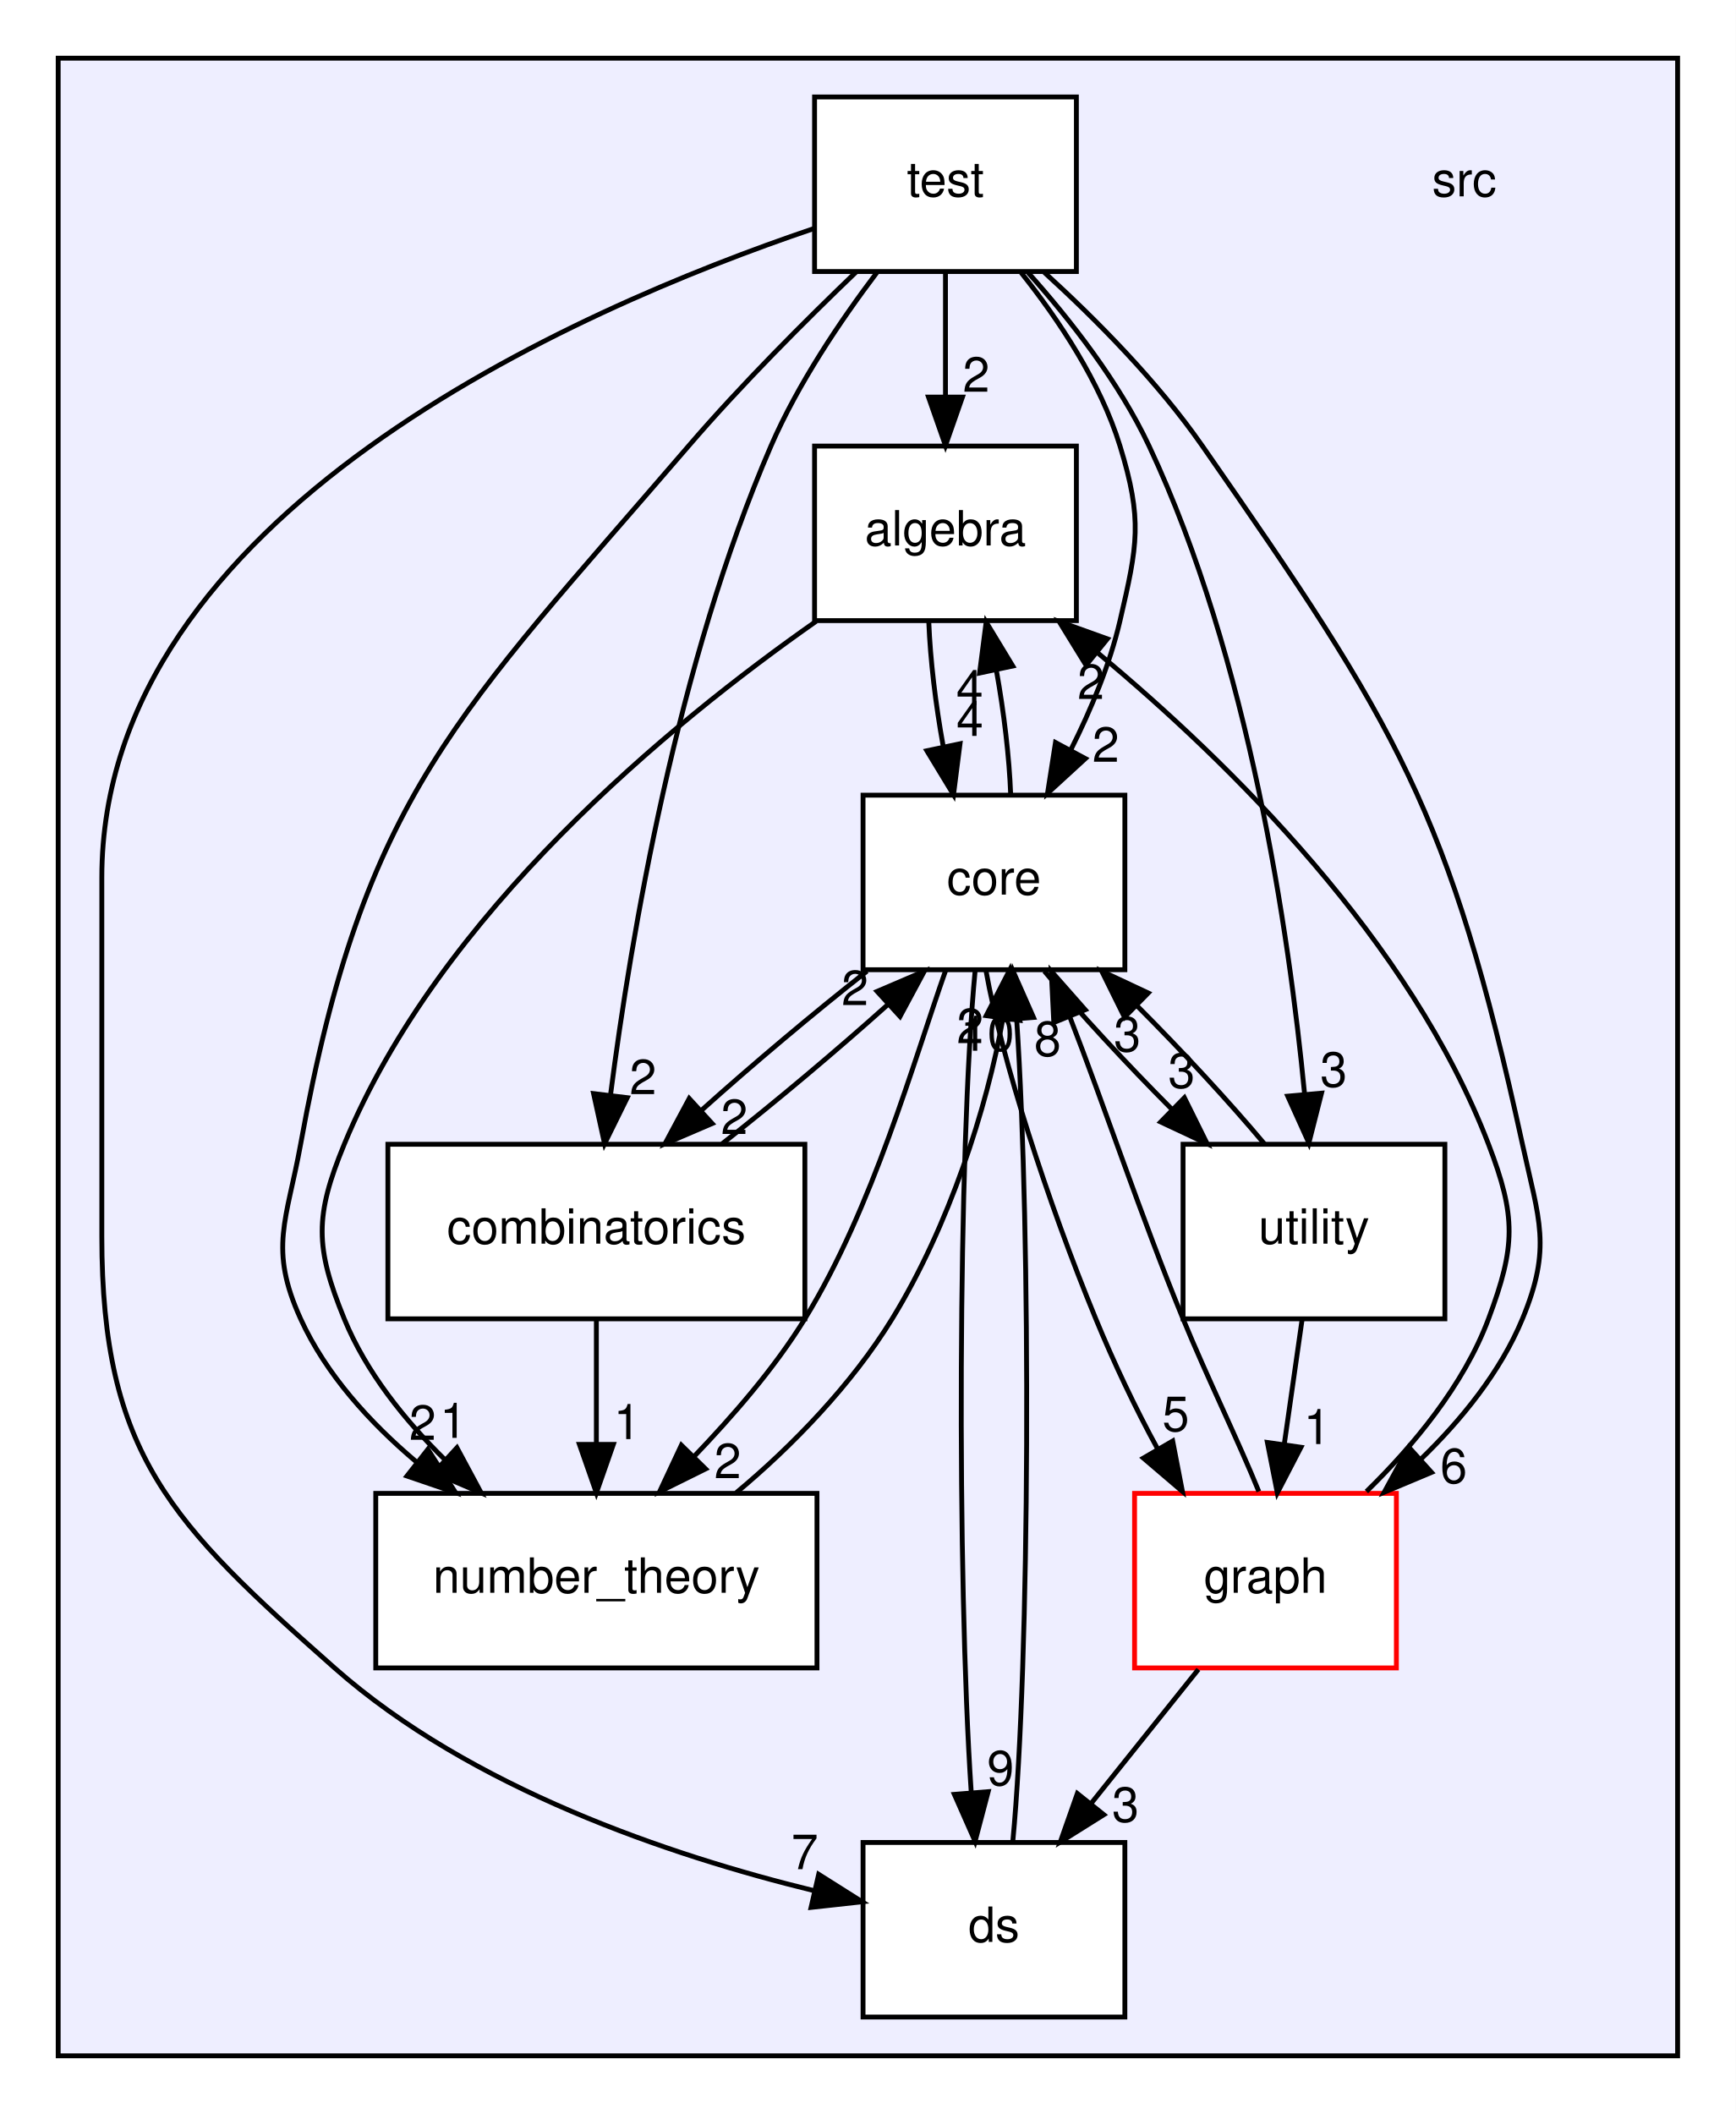
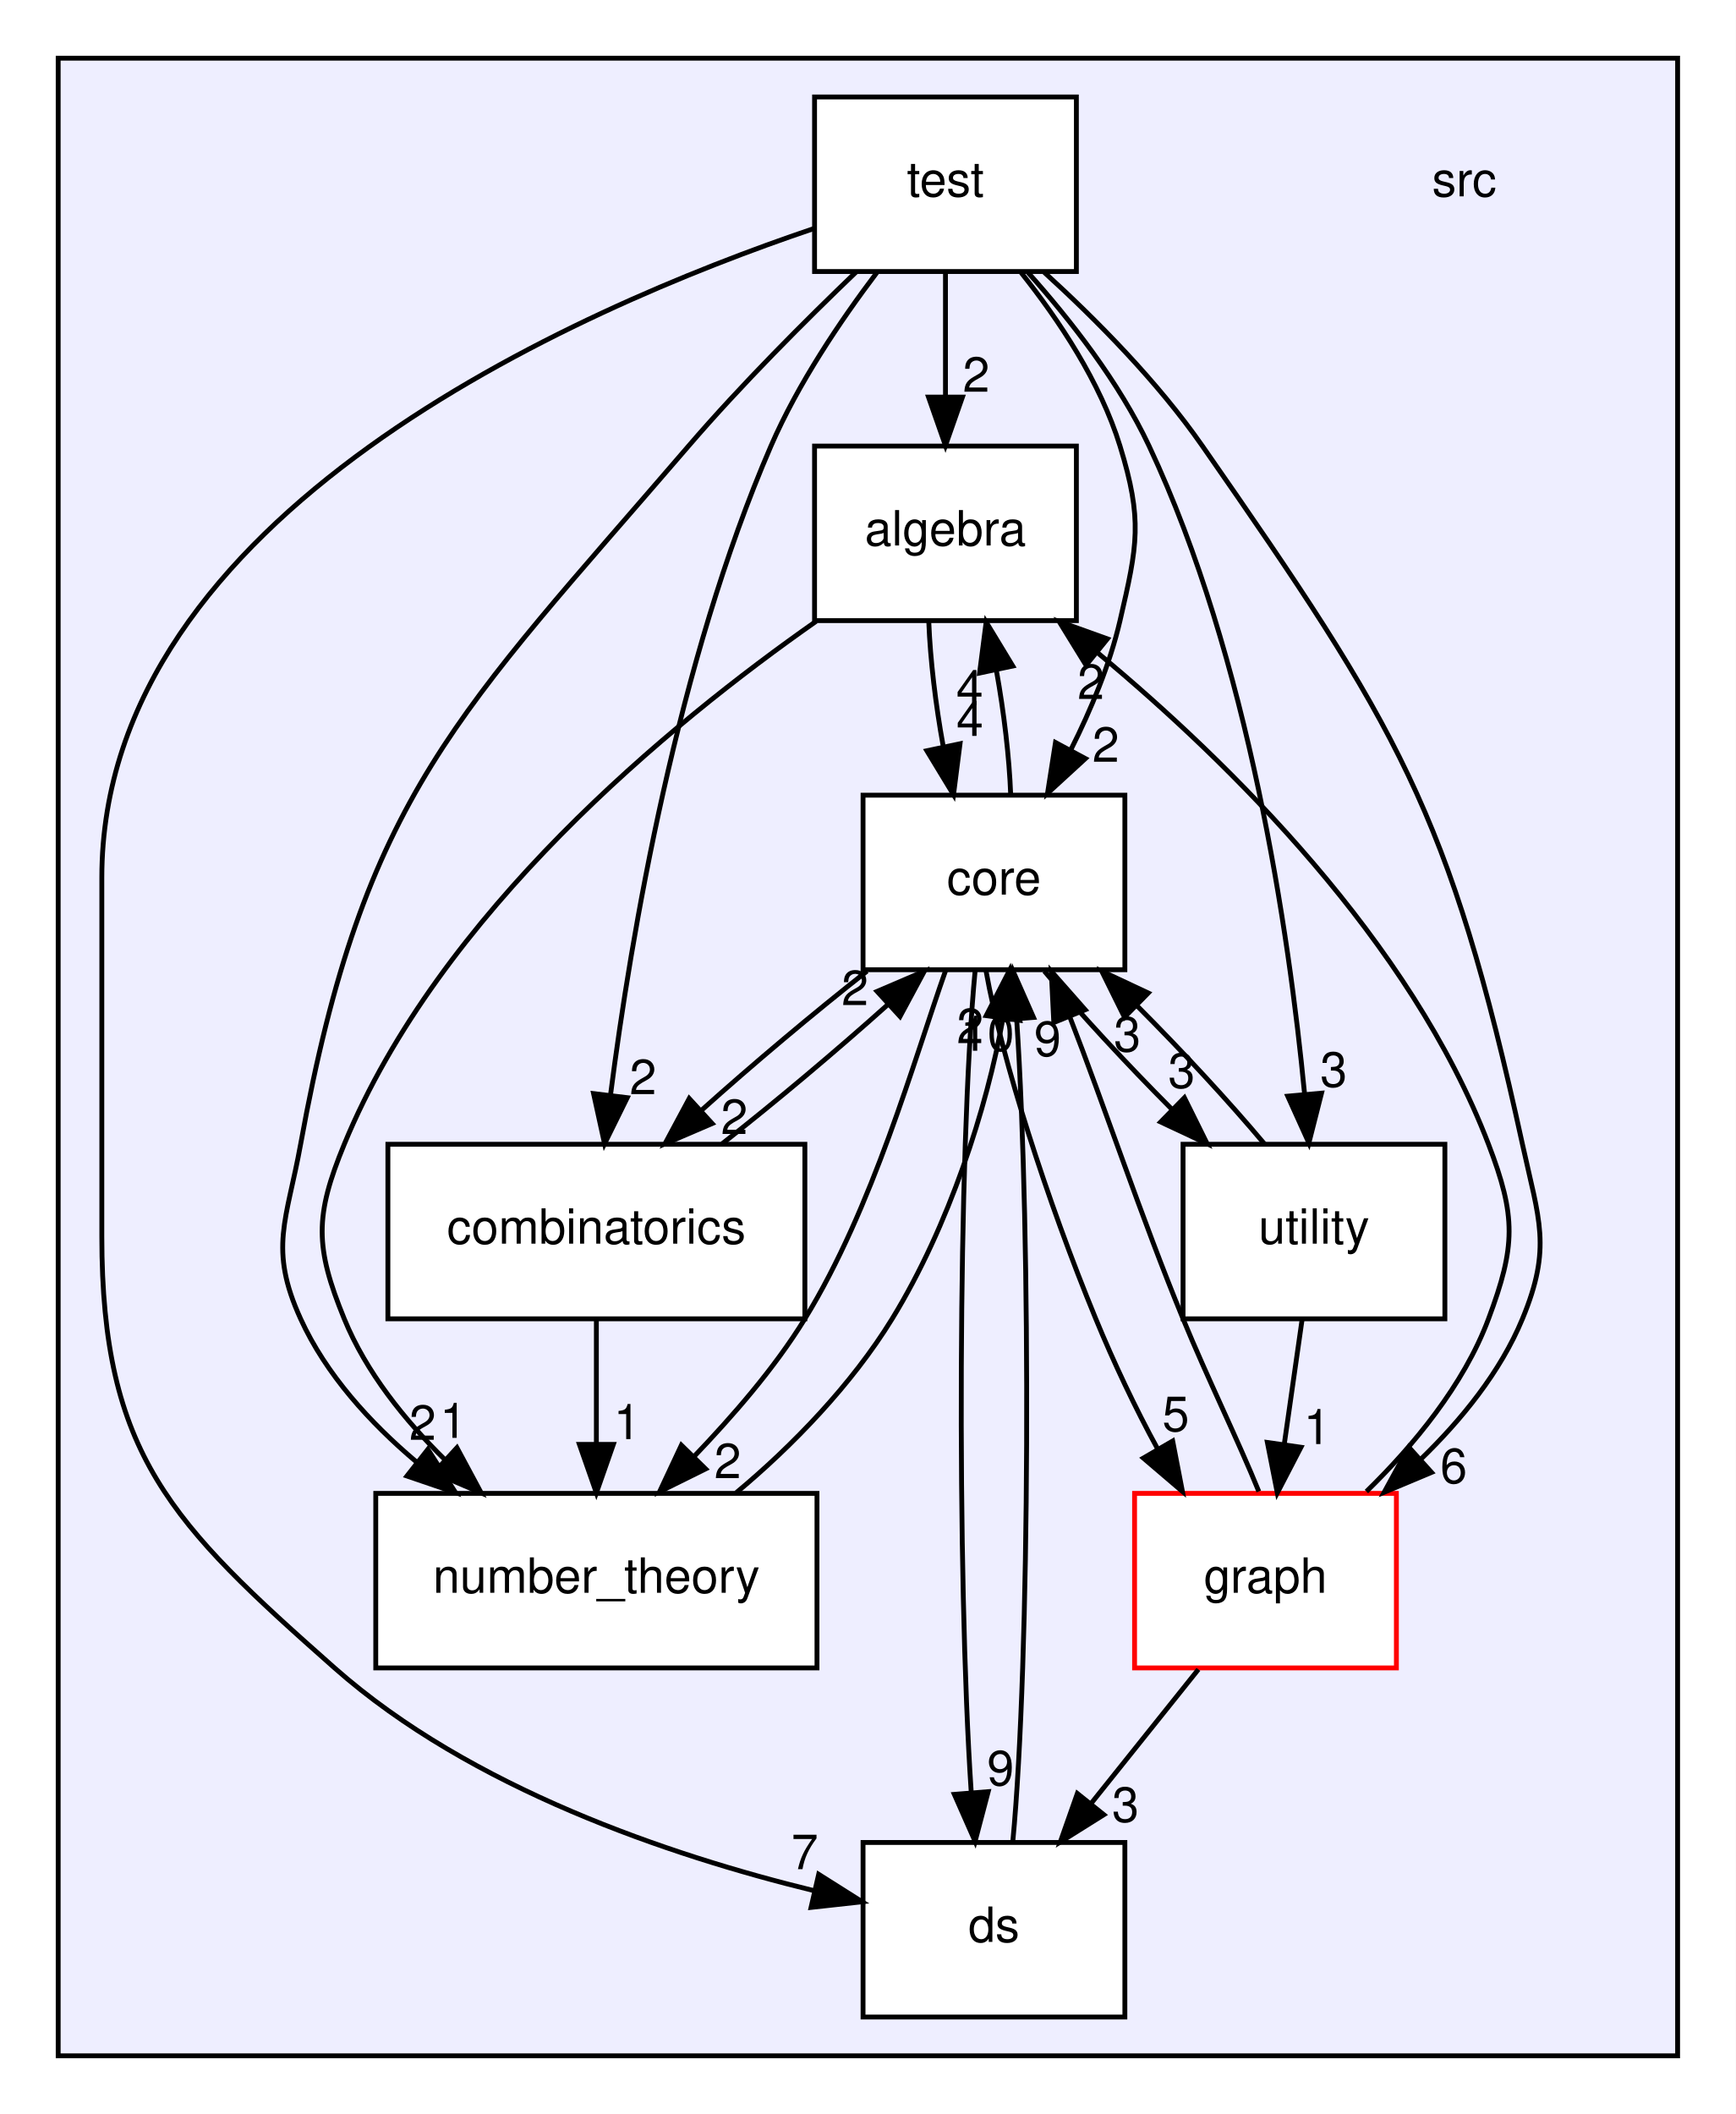
<svg xmlns="http://www.w3.org/2000/svg" xmlns:xlink="http://www.w3.org/1999/xlink" width="358pt" height="436pt" viewBox="0.00 0.00 358.00 436.00">
  <g id="graph0" class="graph" transform="scale(1 1) rotate(0) translate(4 432)">
    <polygon fill="white" stroke="transparent" points="-4,4 -4,-432 354,-432 354,4 -4,4" />
    <g id="clust1" class="cluster">
      <g id="a_clust1">
        <a xlink:href="dir_68267d1309a1af8e8297ef4c3efbcdba.html" target="_top">
          <polygon fill="#eeeeff" stroke="black" points="8,-8 8,-420 342,-420 342,-8 8,-8" />
        </a>
      </g>
    </g>
    <g id="node1" class="node">
      <text text-anchor="middle" x="298" y="-391.5" font-family="Helvetica,sans-Serif" font-size="10.00">src</text>
    </g>
    <g id="node2" class="node">
      <g id="a_node2">
        <a xlink:href="dir_086a664662017844fa76bd8f66ac71cd.html" target="_top" xlink:title="algebra">
          <polygon fill="white" stroke="black" points="218,-340 164,-340 164,-304 218,-304 218,-340" />
          <text text-anchor="middle" x="191" y="-319.5" font-family="Helvetica,sans-Serif" font-size="10.00">algebra</text>
        </a>
      </g>
    </g>
    <g id="node4" class="node">
      <g id="a_node4">
        <a xlink:href="dir_aebb8dcc11953d78e620bbef0b9e2183.html" target="_top" xlink:title="core">
          <polygon fill="white" stroke="black" points="228,-268 174,-268 174,-232 228,-232 228,-268" />
          <text text-anchor="middle" x="201" y="-247.5" font-family="Helvetica,sans-Serif" font-size="10.00">core</text>
        </a>
      </g>
    </g>
    <g id="edge23" class="edge">
      <path fill="none" stroke="black" d="M187.56,-303.7C187.86,-295.98 188.96,-286.71 190.53,-278.11" />
      <polygon fill="black" stroke="black" points="194,-278.61 192.66,-268.1 187.16,-277.16 194,-278.61" />
      <g id="a_edge23-headlabel">
        <a xlink:href="dir_000001_000003.html" target="_top" xlink:title="4">
          <text text-anchor="middle" x="196.03" y="-280.22" font-family="Helvetica,sans-Serif" font-size="10.00">4</text>
        </a>
      </g>
    </g>
    <g id="node7" class="node">
      <g id="a_node7">
        <a xlink:href="dir_ece17dd07d1079ae5da4fc1d5e1e51e1.html" target="_top" xlink:title="number_theory">
          <polygon fill="white" stroke="black" points="164.5,-124 73.5,-124 73.5,-88 164.5,-88 164.5,-124" />
          <text text-anchor="middle" x="119" y="-103.5" font-family="Helvetica,sans-Serif" font-size="10.00">number_theory</text>
        </a>
      </g>
    </g>
    <g id="edge24" class="edge">
      <path fill="none" stroke="black" d="M164.32,-303.86C134.13,-282.71 86.62,-243.63 67,-196 60.91,-181.21 60.95,-174.81 67,-160 71.49,-149.02 79.47,-139.08 87.85,-130.86" />
      <polygon fill="black" stroke="black" points="90.24,-133.42 95.25,-124.09 85.51,-128.26 90.24,-133.42" />
      <g id="a_edge24-headlabel">
        <a xlink:href="dir_000001_000007.html" target="_top" xlink:title="1">
          <text text-anchor="middle" x="89.5" y="-135.45" font-family="Helvetica,sans-Serif" font-size="10.00">1</text>
        </a>
      </g>
    </g>
    <g id="node3" class="node">
      <g id="a_node3">
        <a xlink:href="dir_b953371115990fc405ce78459a213a8f.html" target="_top" xlink:title="combinatorics">
          <polygon fill="white" stroke="black" points="162,-196 76,-196 76,-160 162,-160 162,-196" />
          <text text-anchor="middle" x="119" y="-175.5" font-family="Helvetica,sans-Serif" font-size="10.00">combinatorics</text>
        </a>
      </g>
    </g>
    <g id="edge20" class="edge">
      <path fill="none" stroke="black" d="M144.93,-196.1C155.93,-204.72 168.53,-215.32 179.06,-224.76" />
      <polygon fill="black" stroke="black" points="176.9,-227.53 186.65,-231.7 181.63,-222.36 176.9,-227.53" />
      <g id="a_edge20-headlabel">
        <a xlink:href="dir_000002_000003.html" target="_top" xlink:title="2">
          <text text-anchor="middle" x="172.34" y="-224.7" font-family="Helvetica,sans-Serif" font-size="10.00">2</text>
        </a>
      </g>
    </g>
    <g id="edge21" class="edge">
      <path fill="none" stroke="black" d="M119,-159.7C119,-151.98 119,-142.71 119,-134.11" />
      <polygon fill="black" stroke="black" points="122.5,-134.1 119,-124.1 115.5,-134.1 122.5,-134.1" />
      <g id="a_edge21-headlabel">
        <a xlink:href="dir_000002_000007.html" target="_top" xlink:title="1">
          <text text-anchor="middle" x="125.34" y="-135.2" font-family="Helvetica,sans-Serif" font-size="10.00">1</text>
        </a>
      </g>
    </g>
    <g id="edge19" class="edge">
      <path fill="none" stroke="black" d="M204.45,-268.1C204.16,-275.79 203.07,-285.05 201.51,-293.67" />
      <polygon fill="black" stroke="black" points="198.03,-293.19 199.39,-303.7 204.88,-294.64 198.03,-293.19" />
      <g id="a_edge19-headlabel">
        <a xlink:href="dir_000003_000001.html" target="_top" xlink:title="4">
          <text text-anchor="middle" x="196" y="-286.58" font-family="Helvetica,sans-Serif" font-size="10.00">4</text>
        </a>
      </g>
    </g>
    <g id="edge17" class="edge">
      <path fill="none" stroke="black" d="M174.81,-231.7C163.79,-223.05 151.2,-212.45 140.7,-203.03" />
      <polygon fill="black" stroke="black" points="142.88,-200.28 133.14,-196.1 138.15,-205.44 142.88,-200.28" />
      <g id="a_edge17-headlabel">
        <a xlink:href="dir_000003_000002.html" target="_top" xlink:title="2">
          <text text-anchor="middle" x="147.45" y="-198.11" font-family="Helvetica,sans-Serif" font-size="10.00">2</text>
        </a>
      </g>
    </g>
    <g id="node5" class="node">
      <g id="a_node5">
        <a xlink:href="dir_122f4add68bb94b3fee614989bbbd8f9.html" target="_top" xlink:title="ds">
          <polygon fill="white" stroke="black" points="228,-52 174,-52 174,-16 228,-16 228,-52" />
          <text text-anchor="middle" x="201" y="-31.5" font-family="Helvetica,sans-Serif" font-size="10.00">ds</text>
        </a>
      </g>
    </g>
    <g id="edge14" class="edge">
      <path fill="none" stroke="black" d="M197.12,-231.85C193.59,-194.83 193.32,-107.18 196.31,-62.39" />
      <polygon fill="black" stroke="black" points="199.81,-62.48 197.11,-52.23 192.83,-61.92 199.81,-62.48" />
      <g id="a_edge14-headlabel">
        <a xlink:href="dir_000003_000005.html" target="_top" xlink:title="9">
          <text text-anchor="middle" x="202.36" y="-63.79" font-family="Helvetica,sans-Serif" font-size="10.00">9</text>
        </a>
      </g>
    </g>
    <g id="node6" class="node">
      <g id="a_node6">
        <a xlink:href="dir_d182250f0c231765fc862e69db210731.html" target="_top" xlink:title="graph">
          <polygon fill="white" stroke="red" points="284,-124 230,-124 230,-88 284,-88 284,-124" />
          <text text-anchor="middle" x="257" y="-103.5" font-family="Helvetica,sans-Serif" font-size="10.00">graph</text>
        </a>
      </g>
    </g>
    <g id="edge15" class="edge">
      <path fill="none" stroke="black" d="M199.38,-231.69C202.6,-213.58 211.94,-184.43 222,-160 225.67,-151.09 230.15,-141.58 234.79,-133.11" />
      <polygon fill="black" stroke="black" points="237.86,-134.8 239.87,-124.4 231.81,-131.28 237.86,-134.8" />
      <g id="a_edge15-headlabel">
        <a xlink:href="dir_000003_000004.html" target="_top" xlink:title="5">
          <text text-anchor="middle" x="238.5" y="-136.84" font-family="Helvetica,sans-Serif" font-size="10.00">5</text>
        </a>
      </g>
    </g>
    <g id="edge18" class="edge">
      <path fill="none" stroke="black" d="M191.07,-231.95C184.47,-213.27 176.07,-182.93 162,-160 155.7,-149.74 147.08,-139.91 139.1,-131.56" />
      <polygon fill="black" stroke="black" points="141.53,-129.05 132.04,-124.35 136.53,-133.94 141.53,-129.05" />
      <g id="a_edge18-headlabel">
        <a xlink:href="dir_000003_000007.html" target="_top" xlink:title="2">
          <text text-anchor="middle" x="146.08" y="-127.13" font-family="Helvetica,sans-Serif" font-size="10.00">2</text>
        </a>
      </g>
    </g>
    <g id="node9" class="node">
      <g id="a_node9">
        <a xlink:href="dir_0619a8f54b4fad7043a6de45be8fde0b.html" target="_top" xlink:title="utility">
          <polygon fill="white" stroke="black" points="294,-196 240,-196 240,-160 294,-160 294,-196" />
          <text text-anchor="middle" x="267" y="-175.5" font-family="Helvetica,sans-Serif" font-size="10.00">utility</text>
        </a>
      </g>
    </g>
    <g id="edge16" class="edge">
      <path fill="none" stroke="black" d="M211.4,-231.7C218.59,-223.14 228.29,-212.66 237.62,-203.3" />
      <polygon fill="black" stroke="black" points="240.28,-205.6 244.98,-196.1 235.38,-200.6 240.28,-205.6" />
      <g id="a_edge16-headlabel">
        <a xlink:href="dir_000003_000009.html" target="_top" xlink:title="3">
          <text text-anchor="middle" x="239.7" y="-207.64" font-family="Helvetica,sans-Serif" font-size="10.00">3</text>
        </a>
      </g>
    </g>
    <g id="edge1" class="edge">
      <path fill="none" stroke="black" d="M204.89,-52.23C208.42,-89.32 208.68,-176.98 205.69,-221.71" />
      <polygon fill="black" stroke="black" points="202.18,-221.6 204.88,-231.85 209.16,-222.16 202.18,-221.6" />
      <g id="a_edge1-headlabel">
        <a xlink:href="dir_000005_000003.html" target="_top" xlink:title="10">
          <text text-anchor="middle" x="199.64" y="-215.29" font-family="Helvetica,sans-Serif" font-size="10.00">10</text>
        </a>
      </g>
    </g>
    <g id="edge4" class="edge">
      <path fill="none" stroke="black" d="M277.82,-124.38C287.46,-133.8 297.89,-146.3 303,-160 308.6,-174.99 308.72,-181.06 303,-196 286.96,-237.93 249.67,-274.66 222.5,-297.27" />
      <polygon fill="black" stroke="black" points="219.99,-294.8 214.44,-303.82 224.4,-300.24 219.99,-294.8" />
      <g id="a_edge4-headlabel">
        <a xlink:href="dir_000004_000001.html" target="_top" xlink:title="2">
          <text text-anchor="middle" x="220.99" y="-287.83" font-family="Helvetica,sans-Serif" font-size="10.00">2</text>
        </a>
      </g>
    </g>
    <g id="edge3" class="edge">
      <path fill="none" stroke="black" d="M255.62,-124.4C251.49,-134.62 244.99,-147.87 240,-160 231.55,-180.51 223.61,-204.36 216.67,-222.2" />
      <polygon fill="black" stroke="black" points="213.34,-221.11 212.82,-231.69 219.82,-223.75 213.34,-221.11" />
      <g id="a_edge3-headlabel">
-         <a xlink:href="dir_000004_000003.html" target="_top" xlink:title="8">
-           <text text-anchor="middle" x="212.06" y="-214.21" font-family="Helvetica,sans-Serif" font-size="10.00">8</text>
+         <a xlink:href="dir_000004_000003.html" target="_top" xlink:title="9">
+           <text text-anchor="middle" x="212.06" y="-214.21" font-family="Helvetica,sans-Serif" font-size="10.00">9</text>
        </a>
      </g>
    </g>
    <g id="edge2" class="edge">
      <path fill="none" stroke="black" d="M243.16,-87.7C236.51,-79.39 228.42,-69.28 221.11,-60.14" />
      <polygon fill="black" stroke="black" points="223.66,-57.73 214.68,-52.1 218.2,-62.1 223.66,-57.73" />
      <g id="a_edge2-headlabel">
        <a xlink:href="dir_000004_000005.html" target="_top" xlink:title="3">
          <text text-anchor="middle" x="228.13" y="-56.26" font-family="Helvetica,sans-Serif" font-size="10.00">3</text>
        </a>
      </g>
    </g>
    <g id="edge22" class="edge">
      <path fill="none" stroke="black" d="M147.81,-124.11C159.38,-133.72 171.71,-146.49 180,-160 191.76,-179.17 199.56,-203.52 202.84,-221.9" />
      <polygon fill="black" stroke="black" points="199.4,-222.53 204.25,-231.95 206.33,-221.56 199.4,-222.53" />
      <g id="a_edge22-headlabel">
        <a xlink:href="dir_000007_000003.html" target="_top" xlink:title="2">
          <text text-anchor="middle" x="196.09" y="-216.86" font-family="Helvetica,sans-Serif" font-size="10.00">2</text>
        </a>
      </g>
    </g>
    <g id="node8" class="node">
      <g id="a_node8">
        <a xlink:href="dir_120ed4da3e3217b1e7fc0b4f48568e79.html" target="_top" xlink:title="test">
          <polygon fill="white" stroke="black" points="218,-412 164,-412 164,-376 218,-376 218,-412" />
          <text text-anchor="middle" x="191" y="-391.5" font-family="Helvetica,sans-Serif" font-size="10.00">test</text>
        </a>
      </g>
    </g>
    <g id="edge11" class="edge">
      <path fill="none" stroke="black" d="M191,-375.7C191,-367.98 191,-358.71 191,-350.11" />
      <polygon fill="black" stroke="black" points="194.5,-350.1 191,-340.1 187.5,-350.1 194.5,-350.1" />
      <g id="a_edge11-headlabel">
        <a xlink:href="dir_000008_000001.html" target="_top" xlink:title="2">
          <text text-anchor="middle" x="197.34" y="-351.2" font-family="Helvetica,sans-Serif" font-size="10.00">2</text>
        </a>
      </g>
    </g>
    <g id="edge9" class="edge">
      <path fill="none" stroke="black" d="M176.88,-375.83C169.37,-365.9 160.57,-352.86 155,-340 135.69,-295.36 126.16,-239.11 121.93,-206.28" />
      <polygon fill="black" stroke="black" points="125.37,-205.61 120.69,-196.1 118.42,-206.45 125.37,-205.61" />
      <g id="a_edge9-headlabel">
        <a xlink:href="dir_000008_000002.html" target="_top" xlink:title="2">
          <text text-anchor="middle" x="128.62" y="-206.33" font-family="Helvetica,sans-Serif" font-size="10.00">2</text>
        </a>
      </g>
    </g>
    <g id="edge8" class="edge">
      <path fill="none" stroke="black" d="M206.61,-375.77C214.37,-366.03 222.95,-353.18 227,-340 231.7,-324.71 230.62,-319.59 227,-304 224.9,-294.96 221.03,-285.68 216.91,-277.47" />
      <polygon fill="black" stroke="black" points="219.86,-275.55 212.05,-268.39 213.69,-278.86 219.86,-275.55" />
      <g id="a_edge8-headlabel">
        <a xlink:href="dir_000008_000003.html" target="_top" xlink:title="2">
          <text text-anchor="middle" x="224.06" y="-274.88" font-family="Helvetica,sans-Serif" font-size="10.00">2</text>
        </a>
      </g>
    </g>
    <g id="edge5" class="edge">
      <path fill="none" stroke="black" d="M163.81,-384.85C114.88,-368.31 17,-325.86 17,-251 17,-251 17,-251 17,-177 17,-132.06 31.33,-117.77 65,-88 93.11,-63.15 134.19,-49.32 163.84,-42.07" />
      <polygon fill="black" stroke="black" points="164.85,-45.43 173.81,-39.77 163.28,-38.61 164.85,-45.43" />
      <g id="a_edge5-headlabel">
        <a xlink:href="dir_000008_000005.html" target="_top" xlink:title="7">
          <text text-anchor="middle" x="161.98" y="-46.5" font-family="Helvetica,sans-Serif" font-size="10.00">7</text>
        </a>
      </g>
    </g>
    <g id="edge6" class="edge">
      <path fill="none" stroke="black" d="M211.39,-375.82C222.07,-366.1 234.79,-353.25 244,-340 284.19,-282.2 294.99,-264.78 310,-196 313.41,-180.37 316.12,-174.78 310,-160 305.46,-149.03 297.41,-139.14 288.95,-130.96" />
      <polygon fill="black" stroke="black" points="291.25,-128.33 281.48,-124.23 286.56,-133.53 291.25,-128.33" />
      <g id="a_edge6-headlabel">
        <a xlink:href="dir_000008_000004.html" target="_top" xlink:title="6">
          <text text-anchor="middle" x="295.82" y="-126.12" font-family="Helvetica,sans-Serif" font-size="10.00">6</text>
        </a>
      </g>
    </g>
    <g id="edge10" class="edge">
      <path fill="none" stroke="black" d="M172.64,-375.97C162.11,-365.88 148.86,-352.63 138,-340 90.28,-284.48 71.06,-268.04 58,-196 55.15,-180.26 51.36,-174.56 58,-160 63.23,-148.53 72.3,-138.58 81.87,-130.5" />
      <polygon fill="black" stroke="black" points="84.25,-133.09 89.96,-124.16 79.93,-127.58 84.25,-133.09" />
      <g id="a_edge10-headlabel">
        <a xlink:href="dir_000008_000007.html" target="_top" xlink:title="2">
          <text text-anchor="middle" x="83.17" y="-135.04" font-family="Helvetica,sans-Serif" font-size="10.00">2</text>
        </a>
      </g>
    </g>
    <g id="edge7" class="edge">
      <path fill="none" stroke="black" d="M208.05,-375.77C216.76,-366.02 226.81,-353.18 233,-340 253.62,-296.09 261.85,-239.6 265.05,-206.53" />
      <polygon fill="black" stroke="black" points="268.56,-206.54 265.95,-196.27 261.59,-205.92 268.56,-206.54" />
      <g id="a_edge7-headlabel">
        <a xlink:href="dir_000008_000009.html" target="_top" xlink:title="3">
          <text text-anchor="middle" x="271.07" y="-207.87" font-family="Helvetica,sans-Serif" font-size="10.00">3</text>
        </a>
      </g>
    </g>
    <g id="edge13" class="edge">
      <path fill="none" stroke="black" d="M256.77,-196.1C249.62,-204.64 239.94,-215.11 230.59,-224.48" />
      <polygon fill="black" stroke="black" points="227.92,-222.2 223.23,-231.7 232.82,-227.2 227.92,-222.2" />
      <g id="a_edge13-headlabel">
        <a xlink:href="dir_000009_000003.html" target="_top" xlink:title="3">
          <text text-anchor="middle" x="228.5" y="-215.15" font-family="Helvetica,sans-Serif" font-size="10.00">3</text>
        </a>
      </g>
    </g>
    <g id="edge12" class="edge">
      <path fill="none" stroke="black" d="M264.53,-159.7C263.43,-151.98 262.1,-142.71 260.87,-134.11" />
      <polygon fill="black" stroke="black" points="264.32,-133.51 259.44,-124.1 257.39,-134.5 264.32,-133.51" />
      <g id="a_edge12-headlabel">
        <a xlink:href="dir_000009_000004.html" target="_top" xlink:title="1">
          <text text-anchor="middle" x="267.64" y="-134.17" font-family="Helvetica,sans-Serif" font-size="10.00">1</text>
        </a>
      </g>
    </g>
  </g>
</svg>
